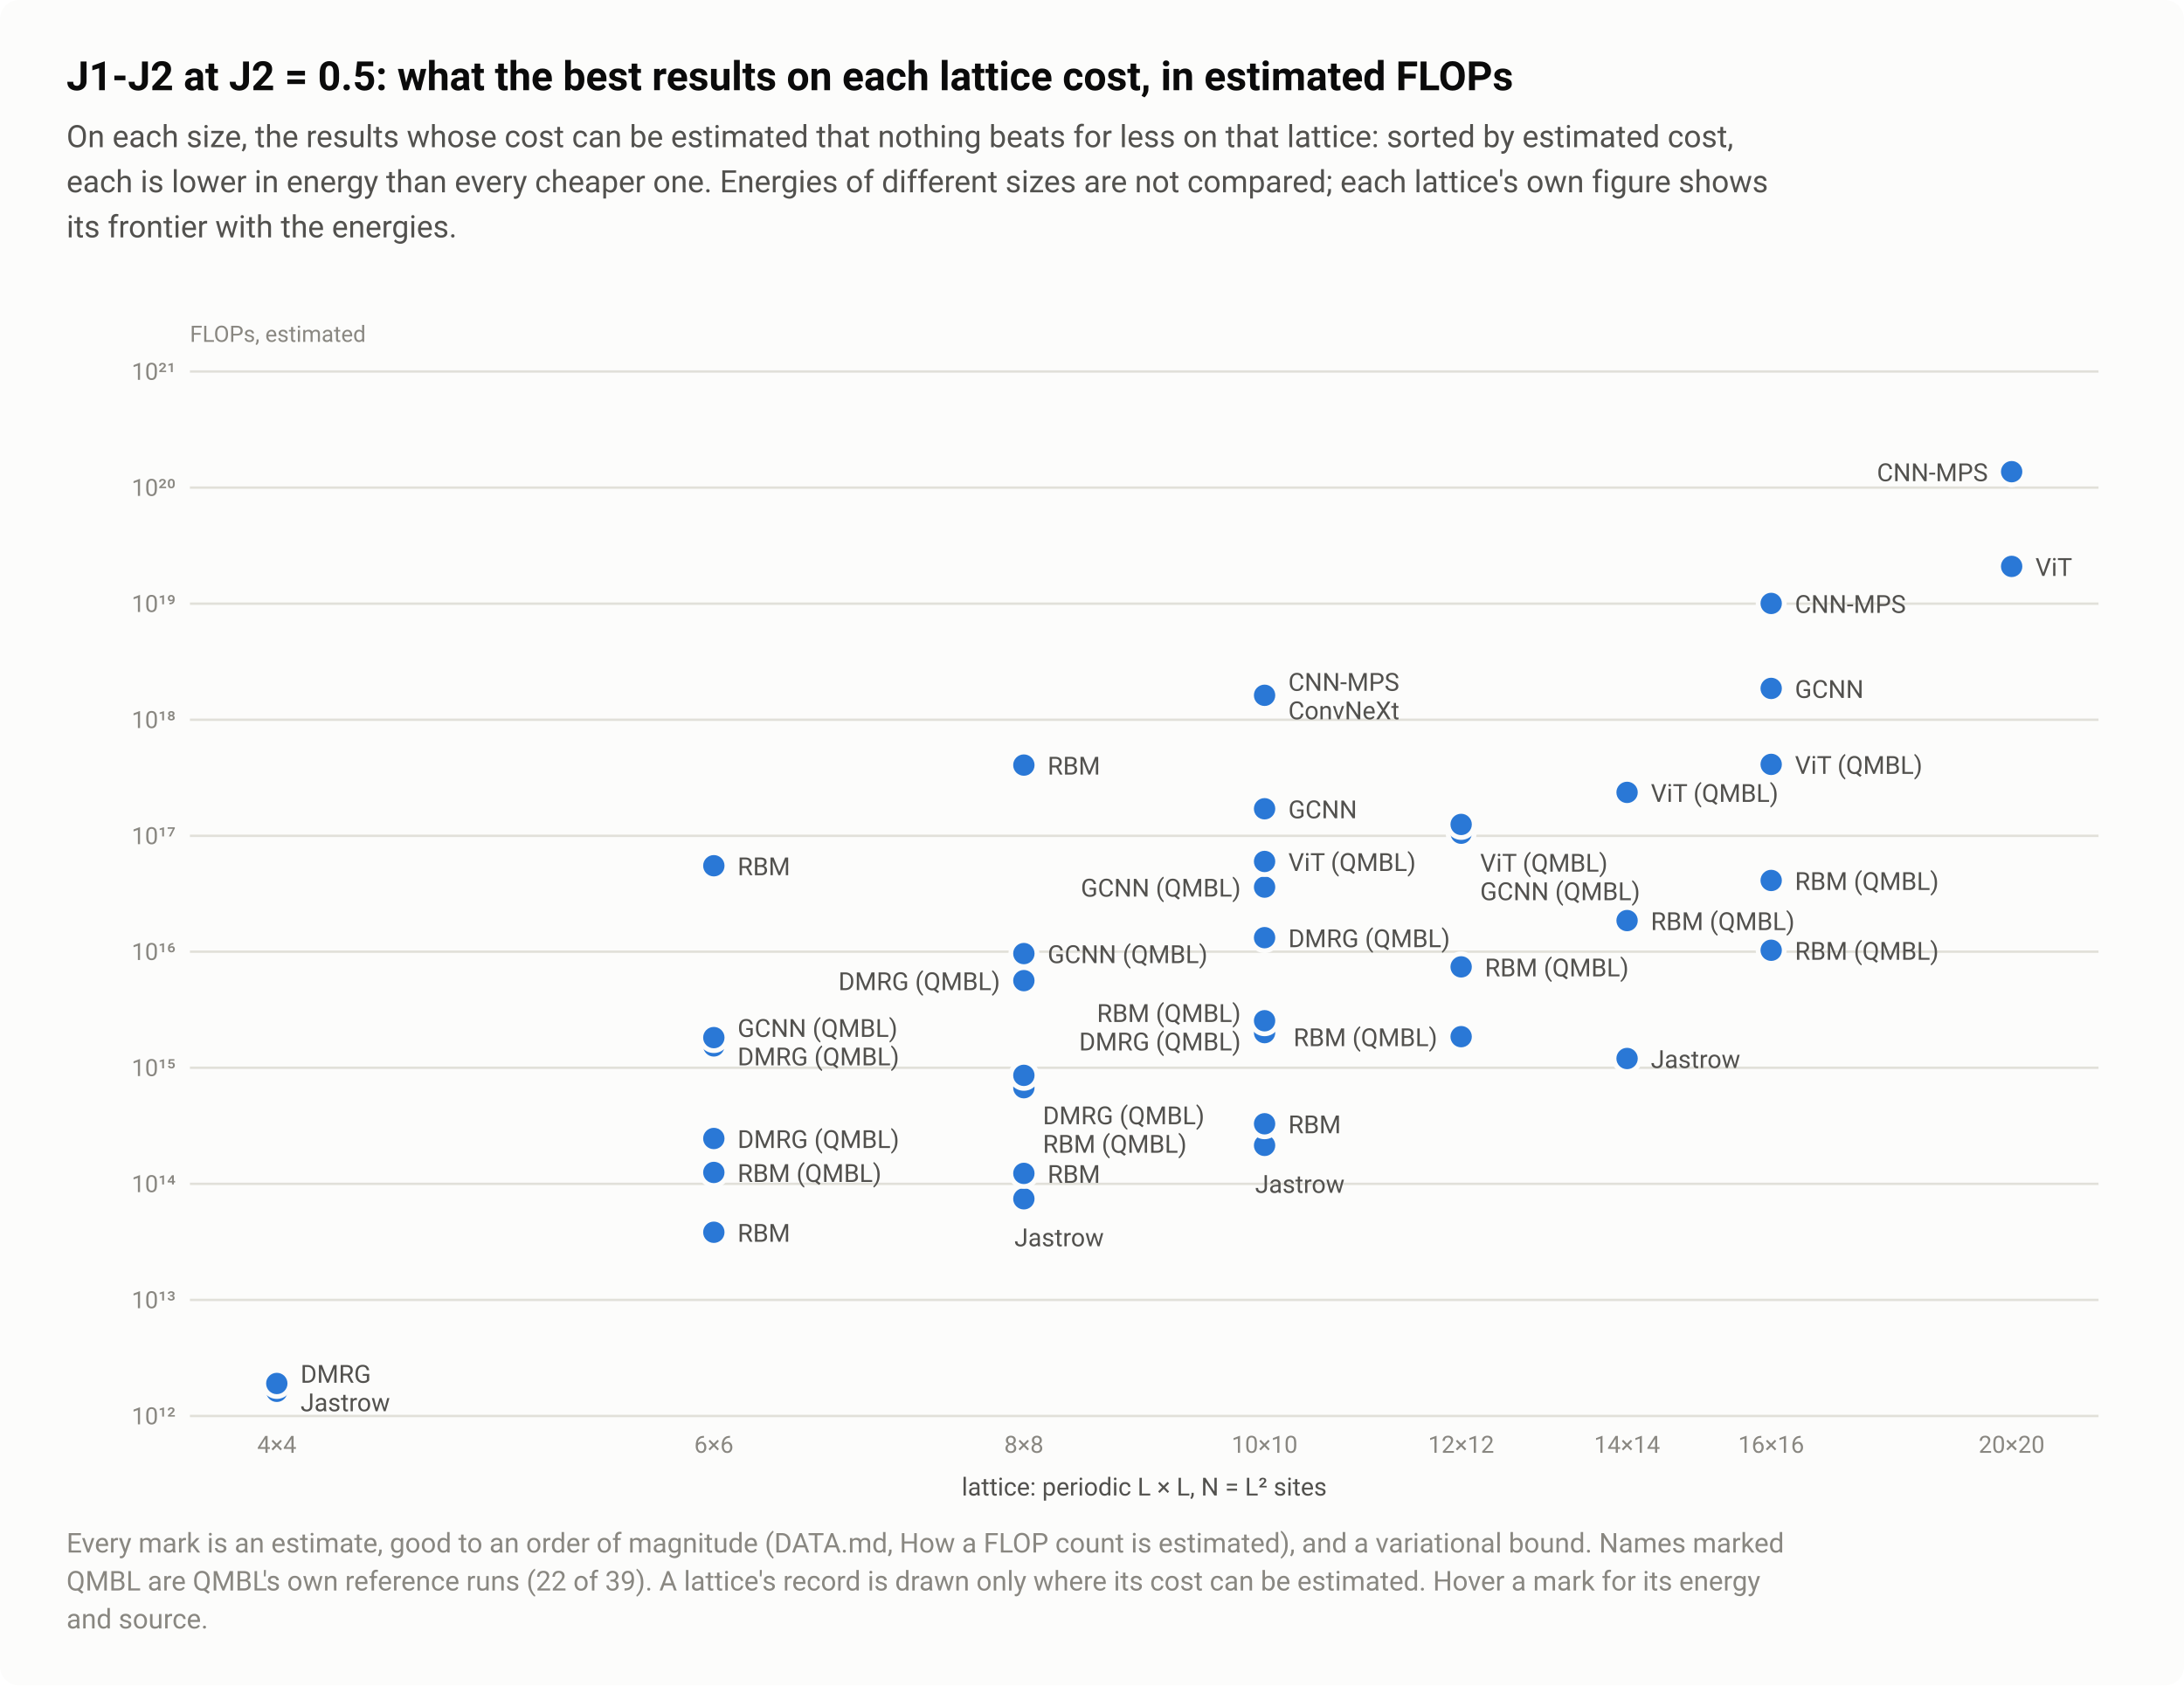
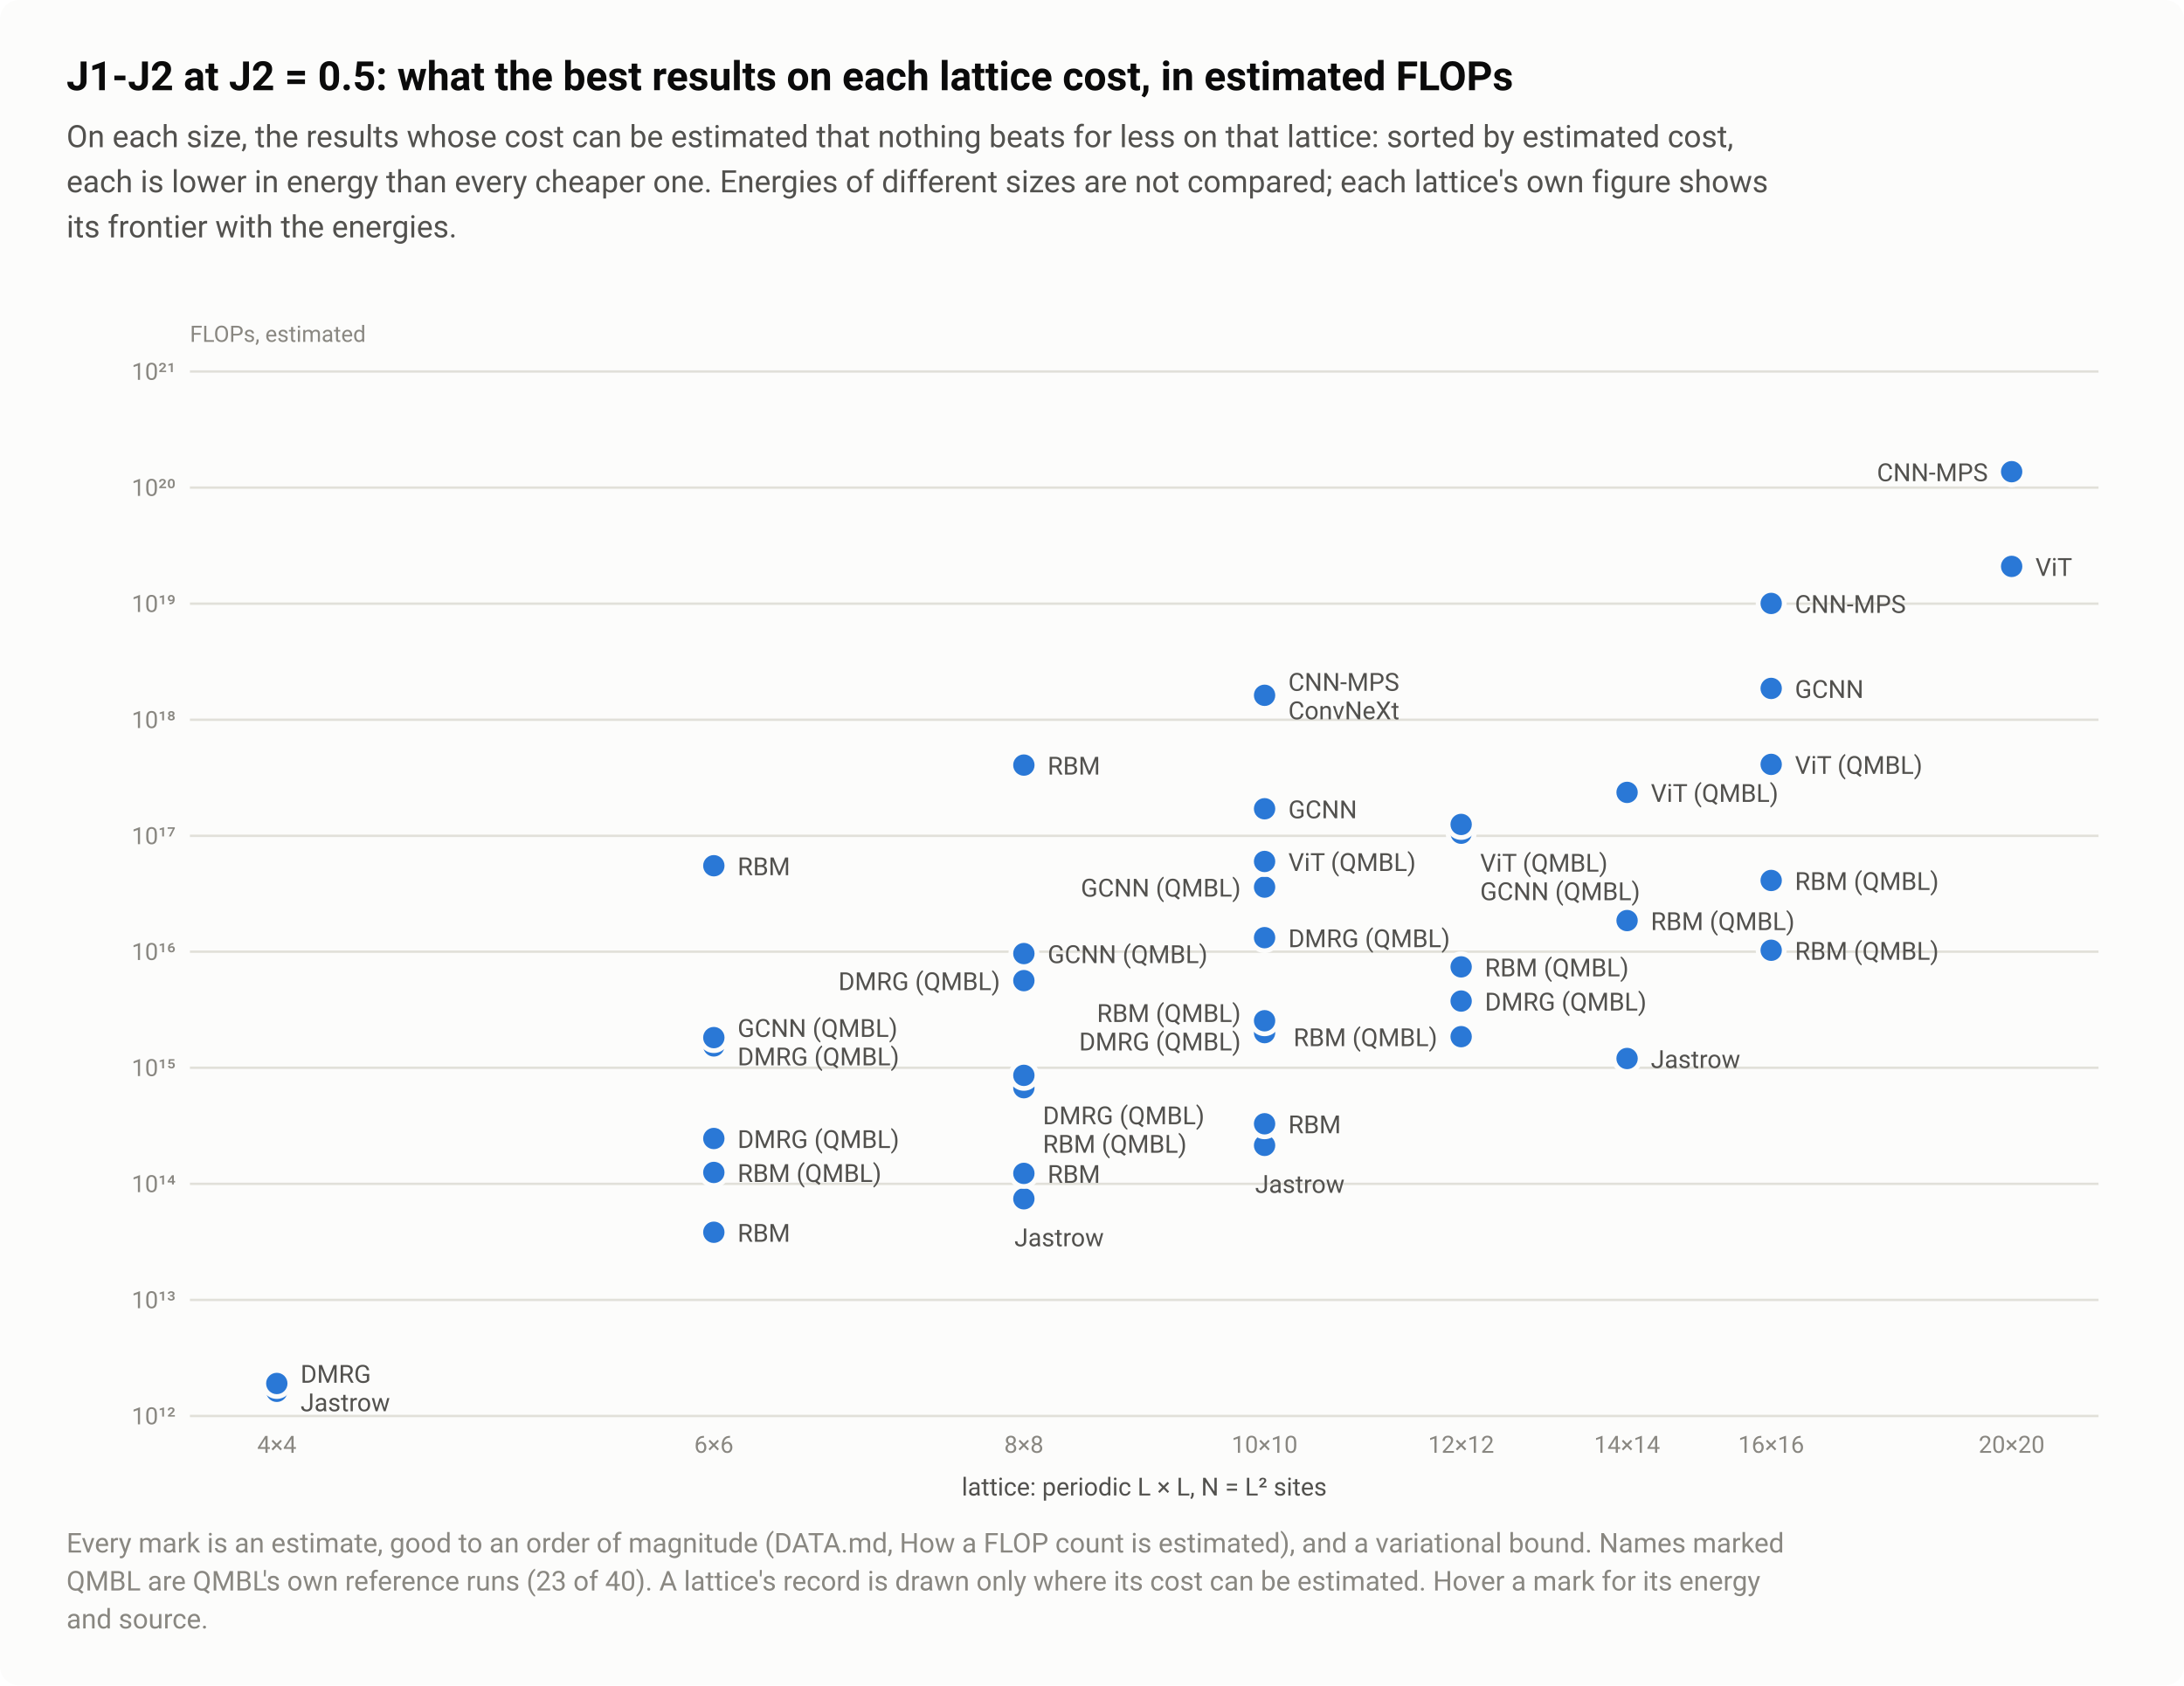
<svg xmlns="http://www.w3.org/2000/svg" width="920" height="710" viewBox="0 0 920 710" role="img" aria-labelledby="title desc">
  <style>text{font-family:system-ui,-apple-system,"Segoe UI",Roboto,"Helvetica Neue",Arial,sans-serif}</style>
  <rect width="920" height="710" rx="8" fill="#fcfcfb" />
  <text x="28" y="38" font-size="17" fill="#0b0b0b" font-weight="600">J1-J2 at J2 = 0.5: what the best results on each lattice cost, in estimated FLOPs</text>
  <text x="28" y="62" font-size="13" fill="#52514e">On each size, the results whose cost can be estimated that nothing beats for less on that lattice: sorted by estimated cost,</text>
  <text x="28" y="81" font-size="13" fill="#52514e">each is lower in energy than every cheaper one. Energies of different sizes are not compared; each lattice's own figure shows</text>
  <text x="28" y="100" font-size="13" fill="#52514e">its frontier with the energies.</text>
  <text x="116.6" y="612" font-size="10" fill="#898781" text-anchor="middle" style="font-variant-numeric:tabular-nums">4×4</text>
  <text x="300.7" y="612" font-size="10" fill="#898781" text-anchor="middle" style="font-variant-numeric:tabular-nums">6×6</text>
  <text x="431.3" y="612" font-size="10" fill="#898781" text-anchor="middle" style="font-variant-numeric:tabular-nums">8×8</text>
  <text x="532.7" y="612" font-size="10" fill="#898781" text-anchor="middle" style="font-variant-numeric:tabular-nums">10×10</text>
  <text x="615.5" y="612" font-size="10" fill="#898781" text-anchor="middle" style="font-variant-numeric:tabular-nums">12×12</text>
  <text x="685.4" y="612" font-size="10" fill="#898781" text-anchor="middle" style="font-variant-numeric:tabular-nums">14×14</text>
  <text x="746.1" y="612" font-size="10" fill="#898781" text-anchor="middle" style="font-variant-numeric:tabular-nums">16×16</text>
  <text x="847.4" y="612" font-size="10" fill="#898781" text-anchor="middle" style="font-variant-numeric:tabular-nums">20×20</text>
  <text x="482" y="630" font-size="10.5" fill="#52514e" text-anchor="middle">lattice: periodic L × L, N = L² sites</text>
  <path d="M80 596.5H884" stroke="#e1e0d9" stroke-width="1" />
  <text x="74" y="600" font-size="10" fill="#898781" text-anchor="end" style="font-variant-numeric:tabular-nums">10¹²</text>
  <path d="M80 547.6H884" stroke="#e1e0d9" stroke-width="1" />
  <text x="74" y="551.1" font-size="10" fill="#898781" text-anchor="end" style="font-variant-numeric:tabular-nums">10¹³</text>
  <path d="M80 498.7H884" stroke="#e1e0d9" stroke-width="1" />
  <text x="74" y="502.2" font-size="10" fill="#898781" text-anchor="end" style="font-variant-numeric:tabular-nums">10¹⁴</text>
  <path d="M80 449.8H884" stroke="#e1e0d9" stroke-width="1" />
  <text x="74" y="453.3" font-size="10" fill="#898781" text-anchor="end" style="font-variant-numeric:tabular-nums">10¹⁵</text>
  <path d="M80 400.9H884" stroke="#e1e0d9" stroke-width="1" />
  <text x="74" y="404.4" font-size="10" fill="#898781" text-anchor="end" style="font-variant-numeric:tabular-nums">10¹⁶</text>
  <path d="M80 352.1H884" stroke="#e1e0d9" stroke-width="1" />
  <text x="74" y="355.6" font-size="10" fill="#898781" text-anchor="end" style="font-variant-numeric:tabular-nums">10¹⁷</text>
  <path d="M80 303.2H884" stroke="#e1e0d9" stroke-width="1" />
  <text x="74" y="306.7" font-size="10" fill="#898781" text-anchor="end" style="font-variant-numeric:tabular-nums">10¹⁸</text>
  <path d="M80 254.3H884" stroke="#e1e0d9" stroke-width="1" />
  <text x="74" y="257.8" font-size="10" fill="#898781" text-anchor="end" style="font-variant-numeric:tabular-nums">10¹⁹</text>
  <path d="M80 205.4H884" stroke="#e1e0d9" stroke-width="1" />
  <text x="74" y="208.9" font-size="10" fill="#898781" text-anchor="end" style="font-variant-numeric:tabular-nums">10²⁰</text>
  <path d="M80 156.5H884" stroke="#e1e0d9" stroke-width="1" />
  <text x="74" y="160" font-size="10" fill="#898781" text-anchor="end" style="font-variant-numeric:tabular-nums">10²¹</text>
  <text x="80" y="144" font-size="9.5" fill="#898781">FLOPs, estimated</text>
  <a class="pt" href="/instances/#r-J1J2_square_16_P_0_5-4921131a">
    <circle cx="116.6" cy="586.1" r="6.5" fill="#fcfcfb" />
    <circle cx="116.6" cy="586.1" r="4.5" fill="#2a78d6" />
  </a>
  <a class="pt" href="/instances/#r-J1J2_square_16_P_0_5-cc10bf40">
    <circle cx="116.6" cy="582.8" r="6.5" fill="#fcfcfb" />
    <circle cx="116.6" cy="582.8" r="4.5" fill="#2a78d6" />
  </a>
  <a class="pt" href="/instances/#r-J1J2_square_36_P_0_5-6451bead">
    <circle cx="300.7" cy="519.1" r="6.5" fill="#fcfcfb" />
    <circle cx="300.7" cy="519.1" r="4.5" fill="#2a78d6" />
  </a>
  <a class="pt" href="/instances/#r-J1J2_square_36_P_0_5-3adffae8">
    <circle cx="300.7" cy="493.9" r="6.5" fill="#fcfcfb" />
    <circle cx="300.7" cy="493.9" r="4.5" fill="#2a78d6" />
  </a>
  <a class="pt" href="/instances/#r-J1J2_square_36_P_0_5-c485ba96">
    <circle cx="300.7" cy="479.6" r="6.5" fill="#fcfcfb" />
    <circle cx="300.7" cy="479.6" r="4.5" fill="#2a78d6" />
  </a>
  <a class="pt" href="/instances/#r-J1J2_square_36_P_0_5-61d120a4">
    <circle cx="300.7" cy="440.6" r="6.5" fill="#fcfcfb" />
    <circle cx="300.7" cy="440.6" r="4.5" fill="#2a78d6" />
  </a>
  <a class="pt" href="/instances/#r-J1J2_square_36_P_0_5-ee3fe380">
    <circle cx="300.7" cy="437.1" r="6.5" fill="#fcfcfb" />
    <circle cx="300.7" cy="437.1" r="4.5" fill="#2a78d6" />
  </a>
  <a class="pt" href="/instances/#r-J1J2_square_36_P_0_5-40590522">
    <circle cx="300.7" cy="364.7" r="6.5" fill="#fcfcfb" />
    <circle cx="300.7" cy="364.7" r="4.5" fill="#2a78d6" />
  </a>
  <a class="pt" href="/instances/#r-J1J2_square_64_P_0_5-84457ced">
    <circle cx="431.3" cy="505" r="6.5" fill="#fcfcfb" />
    <circle cx="431.3" cy="505" r="4.5" fill="#2a78d6" />
  </a>
  <a class="pt" href="/instances/#r-J1J2_square_64_P_0_5-cd3e8d7f">
    <circle cx="431.3" cy="494.3" r="6.5" fill="#fcfcfb" />
    <circle cx="431.3" cy="494.3" r="4.5" fill="#2a78d6" />
  </a>
  <a class="pt" href="/instances/#r-J1J2_square_64_P_0_5-7f9ad353">
    <circle cx="431.3" cy="458.2" r="6.5" fill="#fcfcfb" />
    <circle cx="431.3" cy="458.2" r="4.5" fill="#2a78d6" />
  </a>
  <a class="pt" href="/instances/#r-J1J2_square_64_P_0_5-3460bf62">
    <circle cx="431.3" cy="453" r="6.5" fill="#fcfcfb" />
    <circle cx="431.3" cy="453" r="4.5" fill="#2a78d6" />
  </a>
  <a class="pt" href="/instances/#r-J1J2_square_64_P_0_5-1bf1b02c">
    <circle cx="431.3" cy="413.1" r="6.5" fill="#fcfcfb" />
    <circle cx="431.3" cy="413.1" r="4.5" fill="#2a78d6" />
  </a>
  <a class="pt" href="/instances/#r-J1J2_square_64_P_0_5-b1c90421">
    <circle cx="431.3" cy="401.7" r="6.5" fill="#fcfcfb" />
    <circle cx="431.3" cy="401.7" r="4.5" fill="#2a78d6" />
  </a>
  <a class="pt" href="/instances/#r-J1J2_square_64_P_0_5-8bc1dbc4">
    <circle cx="431.3" cy="322.3" r="6.5" fill="#fcfcfb" />
    <circle cx="431.3" cy="322.3" r="4.5" fill="#2a78d6" />
  </a>
  <a class="pt" href="/instances/#r-J1J2_square_100_P_0_5-dbd2d87d">
    <circle cx="532.7" cy="482.5" r="6.5" fill="#fcfcfb" />
    <circle cx="532.7" cy="482.5" r="4.5" fill="#2a78d6" />
  </a>
  <a class="pt" href="/instances/#r-J1J2_square_100_P_0_5-1b97fb43">
    <circle cx="532.7" cy="473.4" r="6.5" fill="#fcfcfb" />
    <circle cx="532.7" cy="473.4" r="4.5" fill="#2a78d6" />
  </a>
  <a class="pt" href="/instances/#r-J1J2_square_100_P_0_5-56bf39d2">
    <circle cx="532.7" cy="435" r="6.5" fill="#fcfcfb" />
    <circle cx="532.7" cy="435" r="4.5" fill="#2a78d6" />
  </a>
  <a class="pt" href="/instances/#r-J1J2_square_100_P_0_5-580575b1">
    <circle cx="532.7" cy="430" r="6.5" fill="#fcfcfb" />
    <circle cx="532.7" cy="430" r="4.5" fill="#2a78d6" />
  </a>
  <a class="pt" href="/instances/#r-J1J2_square_100_P_0_5-74dc1ac9">
    <circle cx="532.7" cy="395" r="6.5" fill="#fcfcfb" />
    <circle cx="532.7" cy="395" r="4.5" fill="#2a78d6" />
  </a>
  <a class="pt" href="/instances/#r-J1J2_square_100_P_0_5-bb23793d">
    <circle cx="532.7" cy="373.7" r="6.5" fill="#fcfcfb" />
    <circle cx="532.7" cy="373.7" r="4.5" fill="#2a78d6" />
  </a>
  <a class="pt" href="/instances/#r-J1J2_square_100_P_0_5-231f0a06">
    <circle cx="532.7" cy="362.9" r="6.5" fill="#fcfcfb" />
    <circle cx="532.7" cy="362.9" r="4.5" fill="#2a78d6" />
  </a>
  <a class="pt" href="/instances/#r-J1J2_square_100_P_0_5-a28c6daf">
    <circle cx="532.7" cy="340.7" r="6.5" fill="#fcfcfb" />
    <circle cx="532.7" cy="340.7" r="4.5" fill="#2a78d6" />
  </a>
  <a class="pt" href="/instances/#r-J1J2_square_100_P_0_5-fde6ab0d">
    <circle cx="532.7" cy="293.1" r="6.5" fill="#fcfcfb" />
    <circle cx="532.7" cy="293.1" r="4.5" fill="#2a78d6" />
  </a>
  <a class="pt" href="/instances/#r-J1J2_square_100_P_0_5-106137cc">
    <circle cx="532.7" cy="292.9" r="6.5" fill="#fcfcfb" />
    <circle cx="532.7" cy="292.9" r="4.5" fill="#2a78d6" />
  </a>
  <a class="pt" href="/instances/#r-J1J2_square_144_P_0_5-6efe39a2">
    <circle cx="615.5" cy="436.7" r="6.5" fill="#fcfcfb" />
    <circle cx="615.5" cy="436.7" r="4.5" fill="#2a78d6" />
  </a>
+   <a class="pt" href="/instances/#r-J1J2_square_144_P_0_5-44a9ca14">
+     <circle cx="615.5" cy="421.7" r="6.5" fill="#fcfcfb" />
+     <circle cx="615.5" cy="421.7" r="4.5" fill="#2a78d6" />
+   </a>
  <a class="pt" href="/instances/#r-J1J2_square_144_P_0_5-b187246c">
    <circle cx="615.5" cy="407.3" r="6.5" fill="#fcfcfb" />
    <circle cx="615.5" cy="407.3" r="4.5" fill="#2a78d6" />
  </a>
  <a class="pt" href="/instances/#r-J1J2_square_144_P_0_5-101e5ede">
    <circle cx="615.5" cy="351" r="6.5" fill="#fcfcfb" />
    <circle cx="615.5" cy="351" r="4.5" fill="#2a78d6" />
  </a>
  <a class="pt" href="/instances/#r-J1J2_square_144_P_0_5-87116f8b">
    <circle cx="615.5" cy="347.3" r="6.5" fill="#fcfcfb" />
    <circle cx="615.5" cy="347.3" r="4.5" fill="#2a78d6" />
  </a>
  <a class="pt" href="/instances/#r-J1J2_square_196_P_0_5-f24ecaf9">
    <circle cx="685.4" cy="445.9" r="6.5" fill="#fcfcfb" />
    <circle cx="685.4" cy="445.9" r="4.5" fill="#2a78d6" />
  </a>
  <a class="pt" href="/instances/#r-J1J2_square_196_P_0_5-fb3744dd">
    <circle cx="685.4" cy="387.8" r="6.5" fill="#fcfcfb" />
    <circle cx="685.4" cy="387.8" r="4.5" fill="#2a78d6" />
  </a>
  <a class="pt" href="/instances/#r-J1J2_square_196_P_0_5-101f2fc2">
    <circle cx="685.4" cy="333.8" r="6.5" fill="#fcfcfb" />
    <circle cx="685.4" cy="333.8" r="4.5" fill="#2a78d6" />
  </a>
  <a class="pt" href="/instances/#r-J1J2_square_256_P_0_5-d3303a72">
    <circle cx="746.1" cy="400.3" r="6.5" fill="#fcfcfb" />
    <circle cx="746.1" cy="400.3" r="4.5" fill="#2a78d6" />
  </a>
  <a class="pt" href="/instances/#r-J1J2_square_256_P_0_5-adb35e59">
    <circle cx="746.1" cy="370.9" r="6.5" fill="#fcfcfb" />
    <circle cx="746.1" cy="370.9" r="4.5" fill="#2a78d6" />
  </a>
  <a class="pt" href="/instances/#r-J1J2_square_256_P_0_5-ee77cdcb">
    <circle cx="746.1" cy="322" r="6.5" fill="#fcfcfb" />
    <circle cx="746.1" cy="322" r="4.5" fill="#2a78d6" />
  </a>
  <a class="pt" href="/instances/#r-J1J2_square_256_P_0_5-f7135ada">
    <circle cx="746.1" cy="290" r="6.5" fill="#fcfcfb" />
    <circle cx="746.1" cy="290" r="4.5" fill="#2a78d6" />
  </a>
  <a class="pt" href="/instances/#r-J1J2_square_256_P_0_5-ecf481da">
    <circle cx="746.1" cy="254.2" r="6.5" fill="#fcfcfb" />
    <circle cx="746.1" cy="254.2" r="4.5" fill="#2a78d6" />
  </a>
  <a class="pt" href="/instances/#r-J1J2_square_400_P_0_5-c365e1a4">
    <circle cx="847.4" cy="238.6" r="6.5" fill="#fcfcfb" />
    <circle cx="847.4" cy="238.6" r="4.5" fill="#2a78d6" />
  </a>
  <a class="pt" href="/instances/#r-J1J2_square_400_P_0_5-db944cee">
    <circle cx="847.4" cy="198.7" r="6.5" fill="#fcfcfb" />
    <circle cx="847.4" cy="198.7" r="4.5" fill="#2a78d6" />
  </a>
  <a class="pt" href="/instances/#r-J1J2_square_400_P_0_5-db944cee">
    <text x="837.4" y="202.7" font-size="10.5" fill="#52514e" text-anchor="end">CNN-MPS</text>
  </a>
  <a class="pt" href="/instances/#r-J1J2_square_400_P_0_5-c365e1a4">
    <text x="857.4" y="242.6" font-size="10.5" fill="#52514e" text-anchor="start">ViT</text>
  </a>
  <a class="pt" href="/instances/#r-J1J2_square_256_P_0_5-ecf481da">
    <text x="756.1" y="258.2" font-size="10.5" fill="#52514e" text-anchor="start">CNN-MPS</text>
  </a>
  <a class="pt" href="/instances/#r-J1J2_square_256_P_0_5-f7135ada">
    <text x="756.1" y="294" font-size="10.5" fill="#52514e" text-anchor="start">GCNN</text>
  </a>
  <a class="pt" href="/instances/#r-J1J2_square_100_P_0_5-106137cc">
    <text x="542.7" y="291" font-size="10.5" fill="#52514e" text-anchor="start">CNN-MPS</text>
  </a>
  <a class="pt" href="/instances/#r-J1J2_square_100_P_0_5-fde6ab0d">
    <text x="542.7" y="303" font-size="10.5" fill="#52514e" text-anchor="start">ConvNeXt</text>
  </a>
  <a class="pt" href="/instances/#r-J1J2_square_256_P_0_5-ee77cdcb">
    <text x="756.1" y="326" font-size="10.5" fill="#52514e" text-anchor="start">ViT (QMBL)</text>
  </a>
  <a class="pt" href="/instances/#r-J1J2_square_64_P_0_5-8bc1dbc4">
    <text x="441.3" y="326.3" font-size="10.5" fill="#52514e" text-anchor="start">RBM</text>
  </a>
  <a class="pt" href="/instances/#r-J1J2_square_196_P_0_5-101f2fc2">
    <text x="695.4" y="337.8" font-size="10.5" fill="#52514e" text-anchor="start">ViT (QMBL)</text>
  </a>
  <a class="pt" href="/instances/#r-J1J2_square_100_P_0_5-a28c6daf">
    <text x="542.7" y="344.7" font-size="10.5" fill="#52514e" text-anchor="start">GCNN</text>
  </a>
  <a class="pt" href="/instances/#r-J1J2_square_144_P_0_5-87116f8b">
    <text x="623.5" y="367.2" font-size="10.5" fill="#52514e" text-anchor="start">ViT (QMBL)</text>
  </a>
  <a class="pt" href="/instances/#r-J1J2_square_144_P_0_5-101e5ede">
    <text x="623.5" y="379.2" font-size="10.5" fill="#52514e" text-anchor="start">GCNN (QMBL)</text>
  </a>
  <a class="pt" href="/instances/#r-J1J2_square_100_P_0_5-231f0a06">
    <text x="542.7" y="366.9" font-size="10.5" fill="#52514e" text-anchor="start">ViT (QMBL)</text>
  </a>
  <a class="pt" href="/instances/#r-J1J2_square_36_P_0_5-40590522">
    <text x="310.7" y="368.7" font-size="10.5" fill="#52514e" text-anchor="start">RBM</text>
  </a>
  <a class="pt" href="/instances/#r-J1J2_square_256_P_0_5-adb35e59">
    <text x="756.1" y="374.9" font-size="10.5" fill="#52514e" text-anchor="start">RBM (QMBL)</text>
  </a>
  <a class="pt" href="/instances/#r-J1J2_square_100_P_0_5-bb23793d">
    <text x="522.7" y="377.7" font-size="10.5" fill="#52514e" text-anchor="end">GCNN (QMBL)</text>
  </a>
  <a class="pt" href="/instances/#r-J1J2_square_196_P_0_5-fb3744dd">
    <text x="695.4" y="391.8" font-size="10.5" fill="#52514e" text-anchor="start">RBM (QMBL)</text>
  </a>
  <a class="pt" href="/instances/#r-J1J2_square_100_P_0_5-74dc1ac9">
    <text x="542.7" y="399" font-size="10.5" fill="#52514e" text-anchor="start">DMRG (QMBL)</text>
  </a>
  <a class="pt" href="/instances/#r-J1J2_square_256_P_0_5-d3303a72">
    <text x="756.1" y="404.3" font-size="10.5" fill="#52514e" text-anchor="start">RBM (QMBL)</text>
  </a>
  <a class="pt" href="/instances/#r-J1J2_square_64_P_0_5-b1c90421">
    <text x="441.3" y="405.7" font-size="10.5" fill="#52514e" text-anchor="start">GCNN (QMBL)</text>
  </a>
  <a class="pt" href="/instances/#r-J1J2_square_144_P_0_5-b187246c">
    <text x="625.5" y="411.3" font-size="10.5" fill="#52514e" text-anchor="start">RBM (QMBL)</text>
  </a>
  <a class="pt" href="/instances/#r-J1J2_square_64_P_0_5-1bf1b02c">
    <text x="421.3" y="417.1" font-size="10.5" fill="#52514e" text-anchor="end">DMRG (QMBL)</text>
  </a>
+   <a class="pt" href="/instances/#r-J1J2_square_144_P_0_5-44a9ca14">
+     <text x="625.5" y="425.7" font-size="10.5" fill="#52514e" text-anchor="start">DMRG (QMBL)</text>
+   </a>
  <a class="pt" href="/instances/#r-J1J2_square_100_P_0_5-580575b1">
    <text x="522.7" y="430.5" font-size="10.5" fill="#52514e" text-anchor="end">RBM (QMBL)</text>
  </a>
  <a class="pt" href="/instances/#r-J1J2_square_100_P_0_5-56bf39d2">
    <text x="522.7" y="442.5" font-size="10.5" fill="#52514e" text-anchor="end">DMRG (QMBL)</text>
  </a>
  <a class="pt" href="/instances/#r-J1J2_square_144_P_0_5-6efe39a2">
    <text x="605.5" y="440.7" font-size="10.5" fill="#52514e" text-anchor="end">RBM (QMBL)</text>
  </a>
  <a class="pt" href="/instances/#r-J1J2_square_36_P_0_5-ee3fe380">
    <text x="310.7" y="436.8" font-size="10.5" fill="#52514e" text-anchor="start">GCNN (QMBL)</text>
  </a>
  <a class="pt" href="/instances/#r-J1J2_square_36_P_0_5-61d120a4">
    <text x="310.7" y="448.8" font-size="10.5" fill="#52514e" text-anchor="start">DMRG (QMBL)</text>
  </a>
  <a class="pt" href="/instances/#r-J1J2_square_196_P_0_5-f24ecaf9">
    <text x="695.4" y="449.9" font-size="10.5" fill="#52514e" text-anchor="start">Jastrow</text>
  </a>
  <a class="pt" href="/instances/#r-J1J2_square_64_P_0_5-3460bf62">
    <text x="439.3" y="473.6" font-size="10.5" fill="#52514e" text-anchor="start">DMRG (QMBL)</text>
  </a>
  <a class="pt" href="/instances/#r-J1J2_square_64_P_0_5-7f9ad353">
    <text x="439.3" y="485.6" font-size="10.5" fill="#52514e" text-anchor="start">RBM (QMBL)</text>
  </a>
  <a class="pt" href="/instances/#r-J1J2_square_100_P_0_5-1b97fb43">
    <text x="542.7" y="477.4" font-size="10.5" fill="#52514e" text-anchor="start">RBM</text>
  </a>
  <a class="pt" href="/instances/#r-J1J2_square_36_P_0_5-c485ba96">
    <text x="310.7" y="483.6" font-size="10.5" fill="#52514e" text-anchor="start">DMRG (QMBL)</text>
  </a>
  <a class="pt" href="/instances/#r-J1J2_square_100_P_0_5-dbd2d87d">
    <text x="528.7" y="502.5" font-size="10.5" fill="#52514e" text-anchor="start">Jastrow</text>
  </a>
  <a class="pt" href="/instances/#r-J1J2_square_36_P_0_5-3adffae8">
    <text x="310.7" y="497.9" font-size="10.5" fill="#52514e" text-anchor="start">RBM (QMBL)</text>
  </a>
  <a class="pt" href="/instances/#r-J1J2_square_64_P_0_5-cd3e8d7f">
    <text x="441.3" y="498.3" font-size="10.5" fill="#52514e" text-anchor="start">RBM</text>
  </a>
  <a class="pt" href="/instances/#r-J1J2_square_64_P_0_5-84457ced">
    <text x="427.3" y="525" font-size="10.5" fill="#52514e" text-anchor="start">Jastrow</text>
  </a>
  <a class="pt" href="/instances/#r-J1J2_square_36_P_0_5-6451bead">
    <text x="310.7" y="523.1" font-size="10.5" fill="#52514e" text-anchor="start">RBM</text>
  </a>
  <a class="pt" href="/instances/#r-J1J2_square_16_P_0_5-cc10bf40">
    <text x="126.6" y="582.5" font-size="10.5" fill="#52514e" text-anchor="start">DMRG</text>
  </a>
  <a class="pt" href="/instances/#r-J1J2_square_16_P_0_5-4921131a">
    <text x="126.6" y="594.5" font-size="10.5" fill="#52514e" text-anchor="start">Jastrow</text>
  </a>
  <text x="28" y="654" font-size="11.5" fill="#898781">Every mark is an estimate, good to an order of magnitude (DATA.md, How a FLOP count is estimated), and a variational bound. Names marked</text>
-   <text x="28" y="670" font-size="11.5" fill="#898781">QMBL are QMBL's own reference runs (22 of 39). A lattice's record is drawn only where its cost can be estimated. Hover a mark for its energy</text>
+   <text x="28" y="670" font-size="11.5" fill="#898781">QMBL are QMBL's own reference runs (23 of 40). A lattice's record is drawn only where its cost can be estimated. Hover a mark for its energy</text>
  <text x="28" y="686" font-size="11.5" fill="#898781">and source.</text>
</svg>
